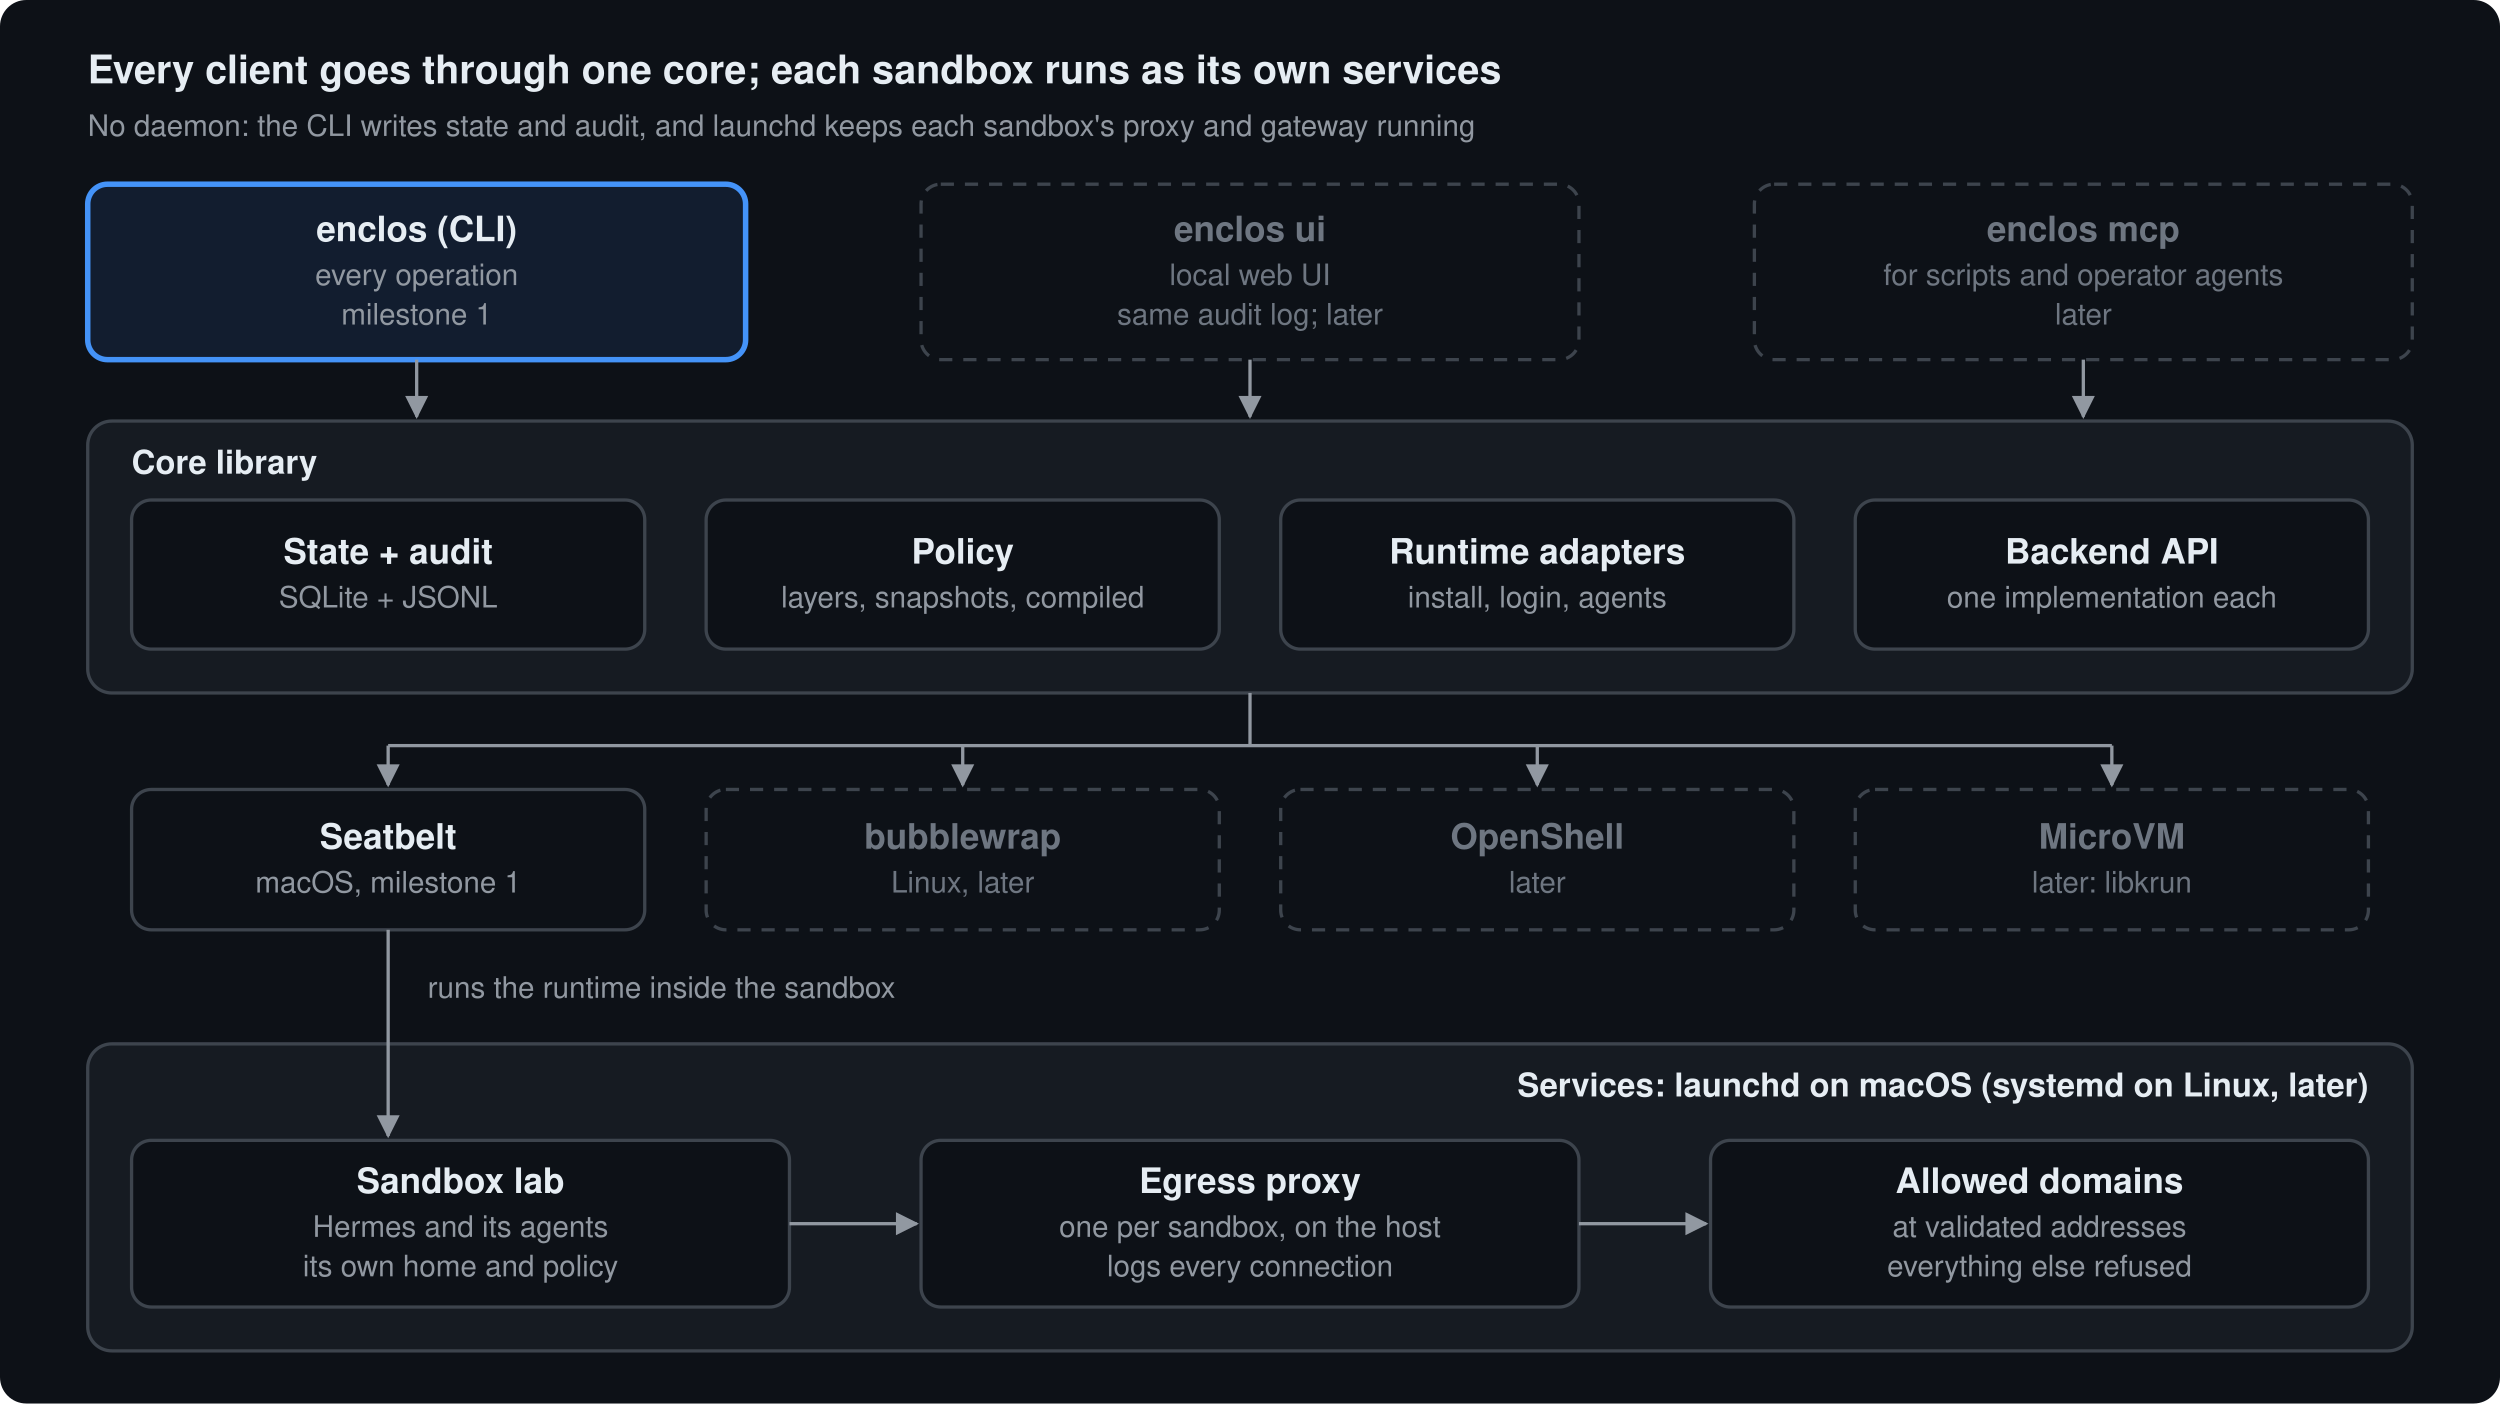
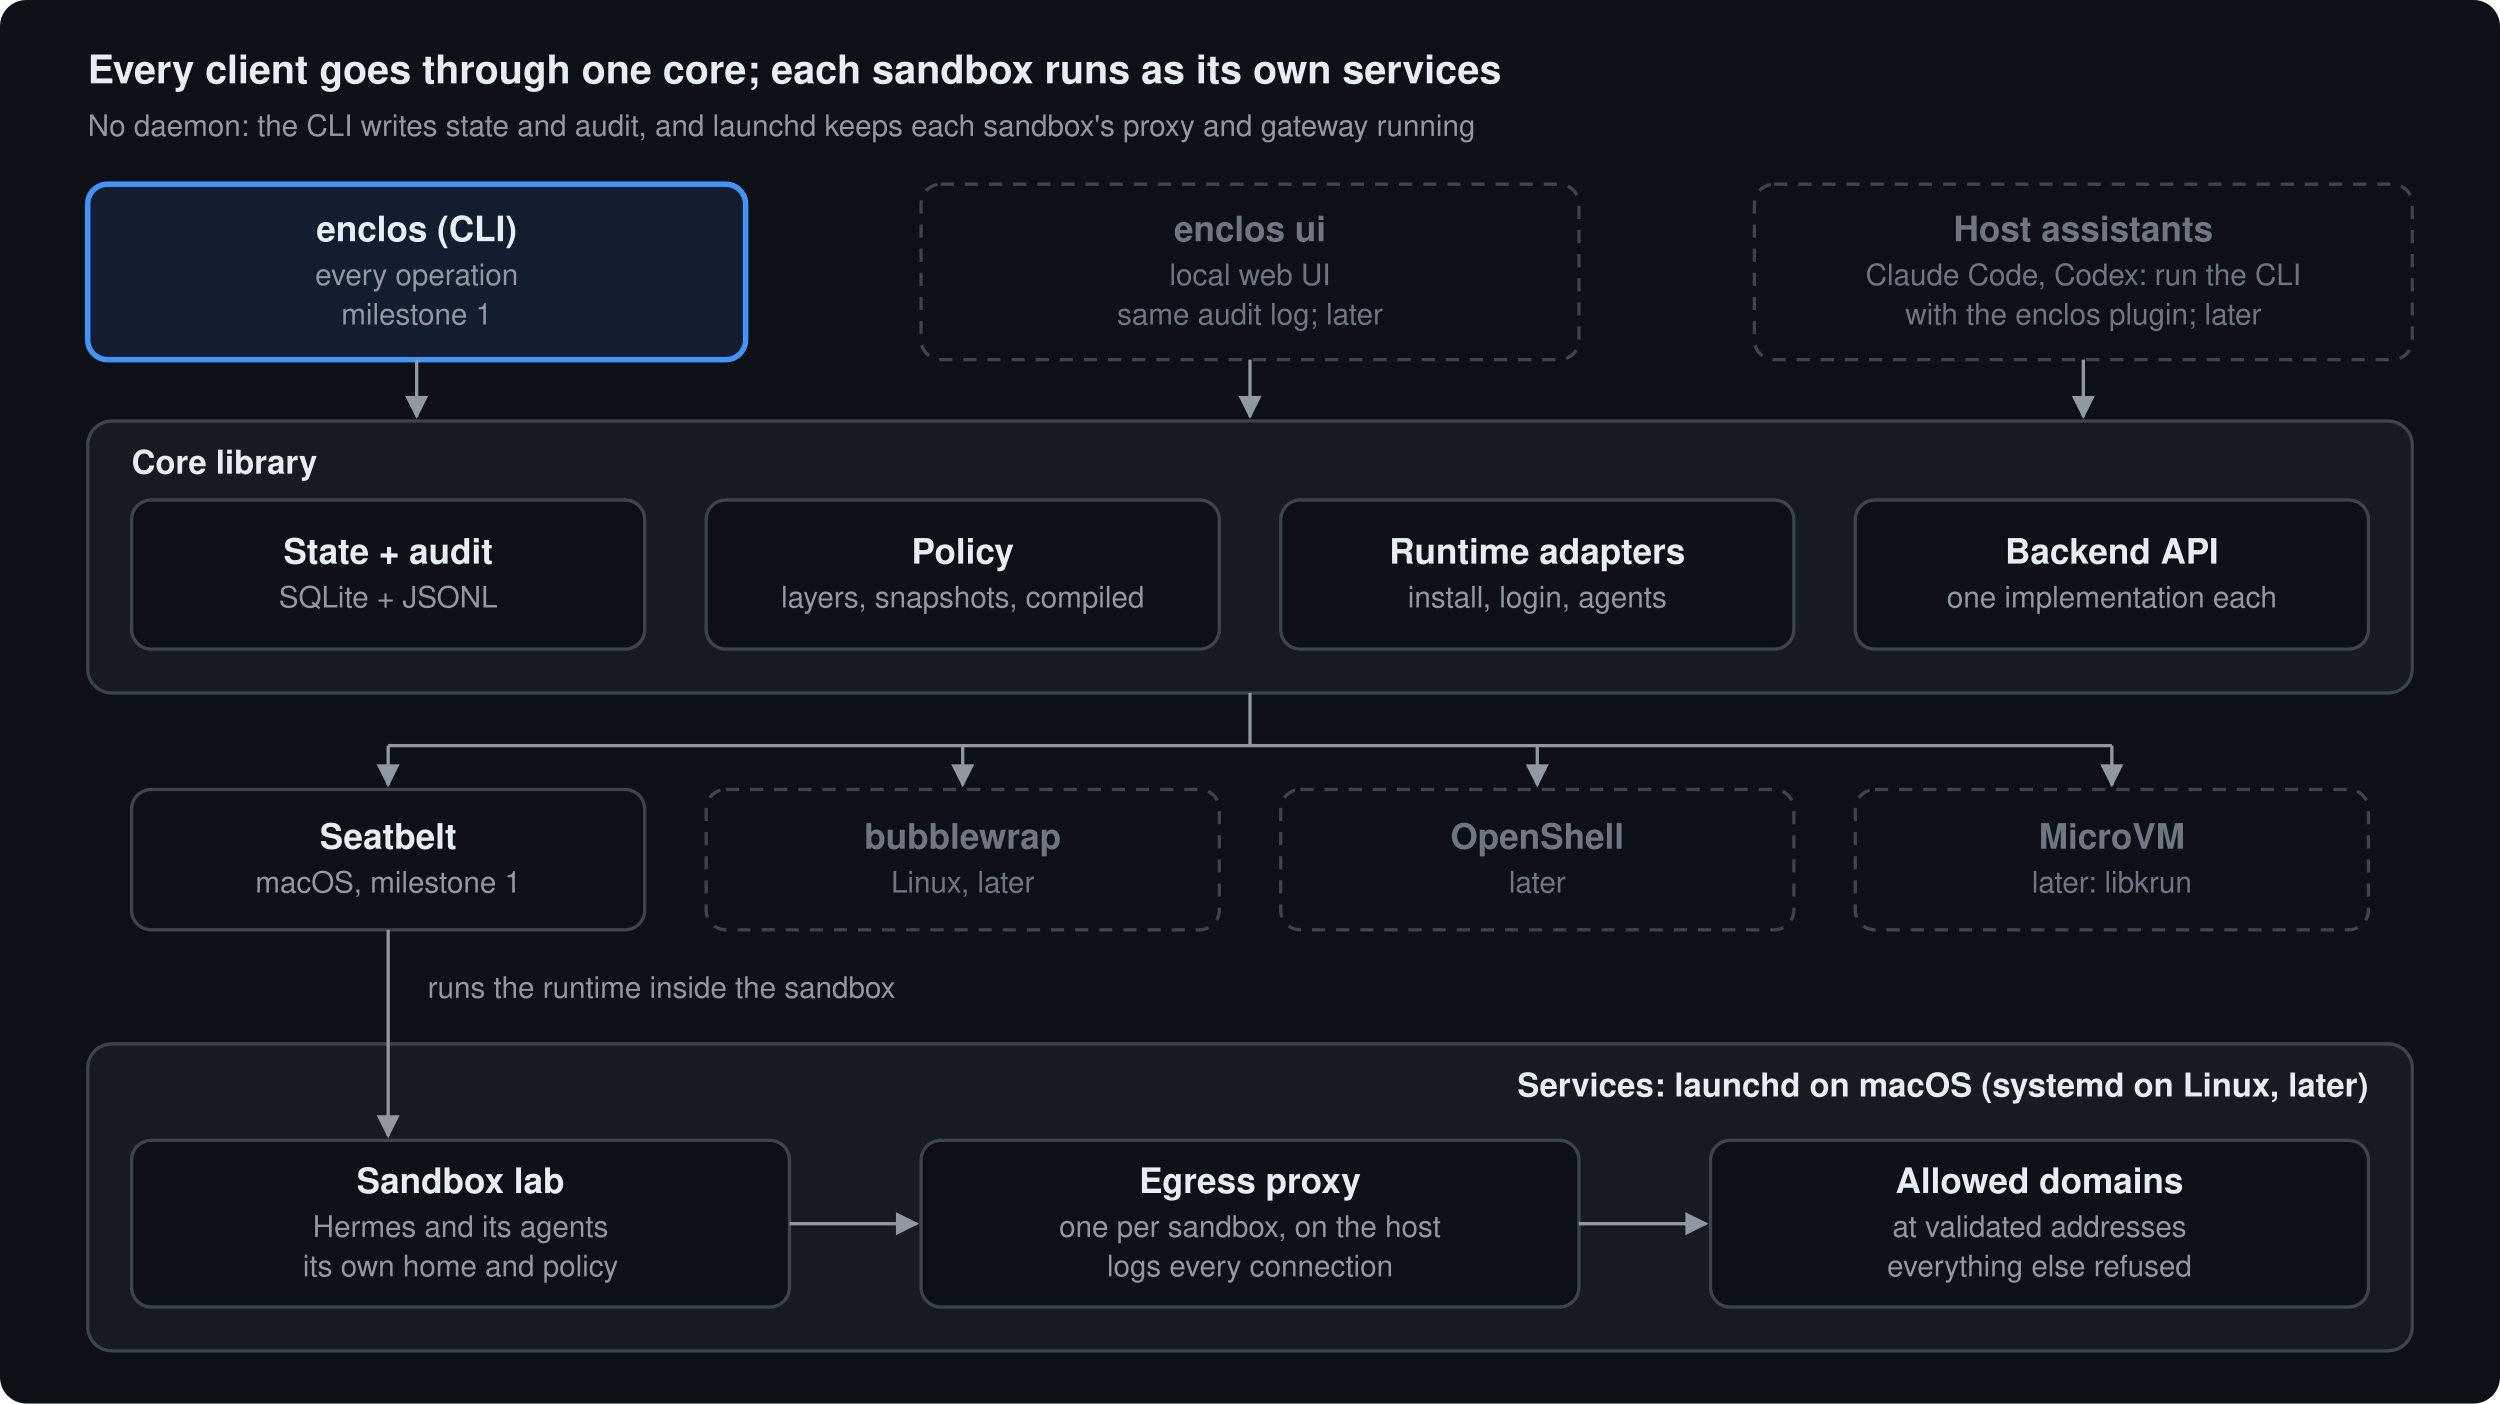
<svg xmlns="http://www.w3.org/2000/svg" viewBox="0 0 1140 640" width="1140" height="640" font-family="-apple-system, BlinkMacSystemFont, &quot;Segoe UI&quot;, Helvetica, Arial, sans-serif" role="img" aria-labelledby="t">
  <defs>
    <marker id="head" viewBox="0 0 10 10" refX="9" refY="5" markerWidth="7" markerHeight="7" orient="auto-start-reverse">
      <path d="M0,0 L10,5 L0,10 z" fill="#9198a1" />
    </marker>
  </defs>
  <rect width="1140" height="640" rx="12" fill="#0d1117" />
  <text x="40" y="38" font-size="18" font-weight="600" fill="#e6edf3" text-anchor="start">Every client goes through one core; each sandbox runs as its own services</text>
  <text x="40" y="62" font-size="13.5" font-weight="normal" fill="#9198a1" text-anchor="start">No daemon: the CLI writes state and audit, and launchd keeps each sandbox's proxy and gateway running</text>
  <rect x="40" y="84" width="300" height="80" rx="9" fill="#121d2f" stroke="#4493f8" stroke-width="2.5" />
  <text x="190.0" y="110.0" font-size="16" font-weight="600" fill="#e6edf3" text-anchor="middle">enclos (CLI)</text>
  <text x="190.0" y="130.0" font-size="13.5" font-weight="normal" fill="#9198a1" text-anchor="middle">every operation</text>
  <text x="190.0" y="148.0" font-size="13.5" font-weight="normal" fill="#9198a1" text-anchor="middle">milestone 1</text>
  <line x1="190" y1="164" x2="190" y2="190" stroke="#9198a1" stroke-width="1.5" marker-end="url(#head)" />
  <rect x="420" y="84" width="300" height="80" rx="9" fill="#0d1117" stroke="#3d444d" stroke-width="1.5" stroke-dasharray="6 5" />
  <text x="570.0" y="110.0" font-size="16" font-weight="600" fill="#6e7681" text-anchor="middle">enclos ui</text>
  <text x="570.0" y="130.0" font-size="13.5" font-weight="normal" fill="#6e7681" text-anchor="middle">local web UI</text>
  <text x="570.0" y="148.0" font-size="13.5" font-weight="normal" fill="#6e7681" text-anchor="middle">same audit log; later</text>
  <line x1="570" y1="164" x2="570" y2="190" stroke="#9198a1" stroke-width="1.5" marker-end="url(#head)" />
  <rect x="800" y="84" width="300" height="80" rx="9" fill="#0d1117" stroke="#3d444d" stroke-width="1.5" stroke-dasharray="6 5" />
-   <text x="950.0" y="110.0" font-size="16" font-weight="600" fill="#6e7681" text-anchor="middle">enclos mcp</text>
-   <text x="950.0" y="130.0" font-size="13.5" font-weight="normal" fill="#6e7681" text-anchor="middle">for scripts and operator agents</text>
-   <text x="950.0" y="148.0" font-size="13.5" font-weight="normal" fill="#6e7681" text-anchor="middle">later</text>
+   <text x="950.0" y="110.0" font-size="16" font-weight="600" fill="#6e7681" text-anchor="middle">Host assistants</text>
+   <text x="950.0" y="130.0" font-size="13.5" font-weight="normal" fill="#6e7681" text-anchor="middle">Claude Code, Codex: run the CLI</text>
+   <text x="950.0" y="148.0" font-size="13.5" font-weight="normal" fill="#6e7681" text-anchor="middle">with the enclos plugin; later</text>
  <line x1="950" y1="164" x2="950" y2="190" stroke="#9198a1" stroke-width="1.5" marker-end="url(#head)" />
  <rect x="40" y="192" width="1060" height="124" rx="11" fill="#161b22" stroke="#3d444d" stroke-width="1.5" />
  <text x="60" y="216" font-size="15" font-weight="600" fill="#e6edf3" text-anchor="start">Core library</text>
  <rect x="60" y="228" width="234" height="68" rx="9" fill="#0d1117" stroke="#3d444d" stroke-width="1.5" />
  <text x="177.0" y="257.0" font-size="16" font-weight="600" fill="#e6edf3" text-anchor="middle">State + audit</text>
  <text x="177.0" y="277.0" font-size="13.5" font-weight="normal" fill="#9198a1" text-anchor="middle">SQLite + JSONL</text>
  <rect x="322" y="228" width="234" height="68" rx="9" fill="#0d1117" stroke="#3d444d" stroke-width="1.5" />
  <text x="439.0" y="257.0" font-size="16" font-weight="600" fill="#e6edf3" text-anchor="middle">Policy</text>
  <text x="439.0" y="277.0" font-size="13.5" font-weight="normal" fill="#9198a1" text-anchor="middle">layers, snapshots, compiled</text>
  <rect x="584" y="228" width="234" height="68" rx="9" fill="#0d1117" stroke="#3d444d" stroke-width="1.5" />
  <text x="701.0" y="257.0" font-size="16" font-weight="600" fill="#e6edf3" text-anchor="middle">Runtime adapters</text>
  <text x="701.0" y="277.0" font-size="13.5" font-weight="normal" fill="#9198a1" text-anchor="middle">install, login, agents</text>
  <rect x="846" y="228" width="234" height="68" rx="9" fill="#0d1117" stroke="#3d444d" stroke-width="1.5" />
  <text x="963.0" y="257.0" font-size="16" font-weight="600" fill="#e6edf3" text-anchor="middle">Backend API</text>
  <text x="963.0" y="277.0" font-size="13.5" font-weight="normal" fill="#9198a1" text-anchor="middle">one implementation each</text>
  <polyline points="570,316 570,340" fill="none" stroke="#9198a1" stroke-width="1.5" />
  <line x1="177" y1="340" x2="963" y2="340" stroke="#9198a1" stroke-width="1.5" />
  <line x1="177" y1="340" x2="177" y2="358" stroke="#9198a1" stroke-width="1.5" marker-end="url(#head)" />
  <rect x="60" y="360" width="234" height="64" rx="9" fill="#0d1117" stroke="#3d444d" stroke-width="1.5" />
  <text x="177.0" y="387.0" font-size="16" font-weight="600" fill="#e6edf3" text-anchor="middle">Seatbelt</text>
  <text x="177.0" y="407.0" font-size="13.5" font-weight="normal" fill="#9198a1" text-anchor="middle">macOS, milestone 1</text>
  <line x1="439" y1="340" x2="439" y2="358" stroke="#9198a1" stroke-width="1.5" marker-end="url(#head)" />
  <rect x="322" y="360" width="234" height="64" rx="9" fill="#0d1117" stroke="#3d444d" stroke-width="1.5" stroke-dasharray="6 5" />
  <text x="439.0" y="387.0" font-size="16" font-weight="600" fill="#6e7681" text-anchor="middle">bubblewrap</text>
  <text x="439.0" y="407.0" font-size="13.5" font-weight="normal" fill="#6e7681" text-anchor="middle">Linux, later</text>
  <line x1="701" y1="340" x2="701" y2="358" stroke="#9198a1" stroke-width="1.5" marker-end="url(#head)" />
  <rect x="584" y="360" width="234" height="64" rx="9" fill="#0d1117" stroke="#3d444d" stroke-width="1.5" stroke-dasharray="6 5" />
  <text x="701.0" y="387.0" font-size="16" font-weight="600" fill="#6e7681" text-anchor="middle">OpenShell</text>
  <text x="701.0" y="407.0" font-size="13.5" font-weight="normal" fill="#6e7681" text-anchor="middle">later</text>
  <line x1="963" y1="340" x2="963" y2="358" stroke="#9198a1" stroke-width="1.5" marker-end="url(#head)" />
  <rect x="846" y="360" width="234" height="64" rx="9" fill="#0d1117" stroke="#3d444d" stroke-width="1.5" stroke-dasharray="6 5" />
  <text x="963.0" y="387.0" font-size="16" font-weight="600" fill="#6e7681" text-anchor="middle">MicroVM</text>
  <text x="963.0" y="407.0" font-size="13.5" font-weight="normal" fill="#6e7681" text-anchor="middle">later: libkrun</text>
  <text x="195" y="455" font-size="13.5" font-weight="normal" fill="#9198a1" text-anchor="start">runs the runtime inside the sandbox</text>
  <rect x="40" y="476" width="1060" height="140" rx="11" fill="#161b22" stroke="#3d444d" stroke-width="1.5" />
  <text x="1080" y="500" font-size="15" font-weight="600" fill="#e6edf3" text-anchor="end">Services: launchd on macOS (systemd on Linux, later)</text>
  <rect x="60" y="520" width="300" height="76" rx="9" fill="#0d1117" stroke="#3d444d" stroke-width="1.5" />
  <text x="210.0" y="544.0" font-size="16" font-weight="600" fill="#e6edf3" text-anchor="middle">Sandbox lab</text>
  <text x="210.0" y="564.0" font-size="13.5" font-weight="normal" fill="#9198a1" text-anchor="middle">Hermes and its agents</text>
  <text x="210.0" y="582.0" font-size="13.5" font-weight="normal" fill="#9198a1" text-anchor="middle">its own home and policy</text>
  <rect x="420" y="520" width="300" height="76" rx="9" fill="#0d1117" stroke="#3d444d" stroke-width="1.5" />
  <text x="570.0" y="544.0" font-size="16" font-weight="600" fill="#e6edf3" text-anchor="middle">Egress proxy</text>
  <text x="570.0" y="564.0" font-size="13.5" font-weight="normal" fill="#9198a1" text-anchor="middle">one per sandbox, on the host</text>
  <text x="570.0" y="582.0" font-size="13.5" font-weight="normal" fill="#9198a1" text-anchor="middle">logs every connection</text>
  <line x1="360" y1="558" x2="418" y2="558" stroke="#9198a1" stroke-width="1.5" marker-end="url(#head)" />
  <rect x="780" y="520" width="300" height="76" rx="9" fill="#0d1117" stroke="#3d444d" stroke-width="1.5" />
  <text x="930.0" y="544.0" font-size="16" font-weight="600" fill="#e6edf3" text-anchor="middle">Allowed domains</text>
  <text x="930.0" y="564.0" font-size="13.5" font-weight="normal" fill="#9198a1" text-anchor="middle">at validated addresses</text>
  <text x="930.0" y="582.0" font-size="13.5" font-weight="normal" fill="#9198a1" text-anchor="middle">everything else refused</text>
  <line x1="720" y1="558" x2="778" y2="558" stroke="#9198a1" stroke-width="1.5" marker-end="url(#head)" />
  <line x1="177" y1="424" x2="177" y2="518" stroke="#9198a1" stroke-width="1.5" marker-end="url(#head)" />
</svg>
